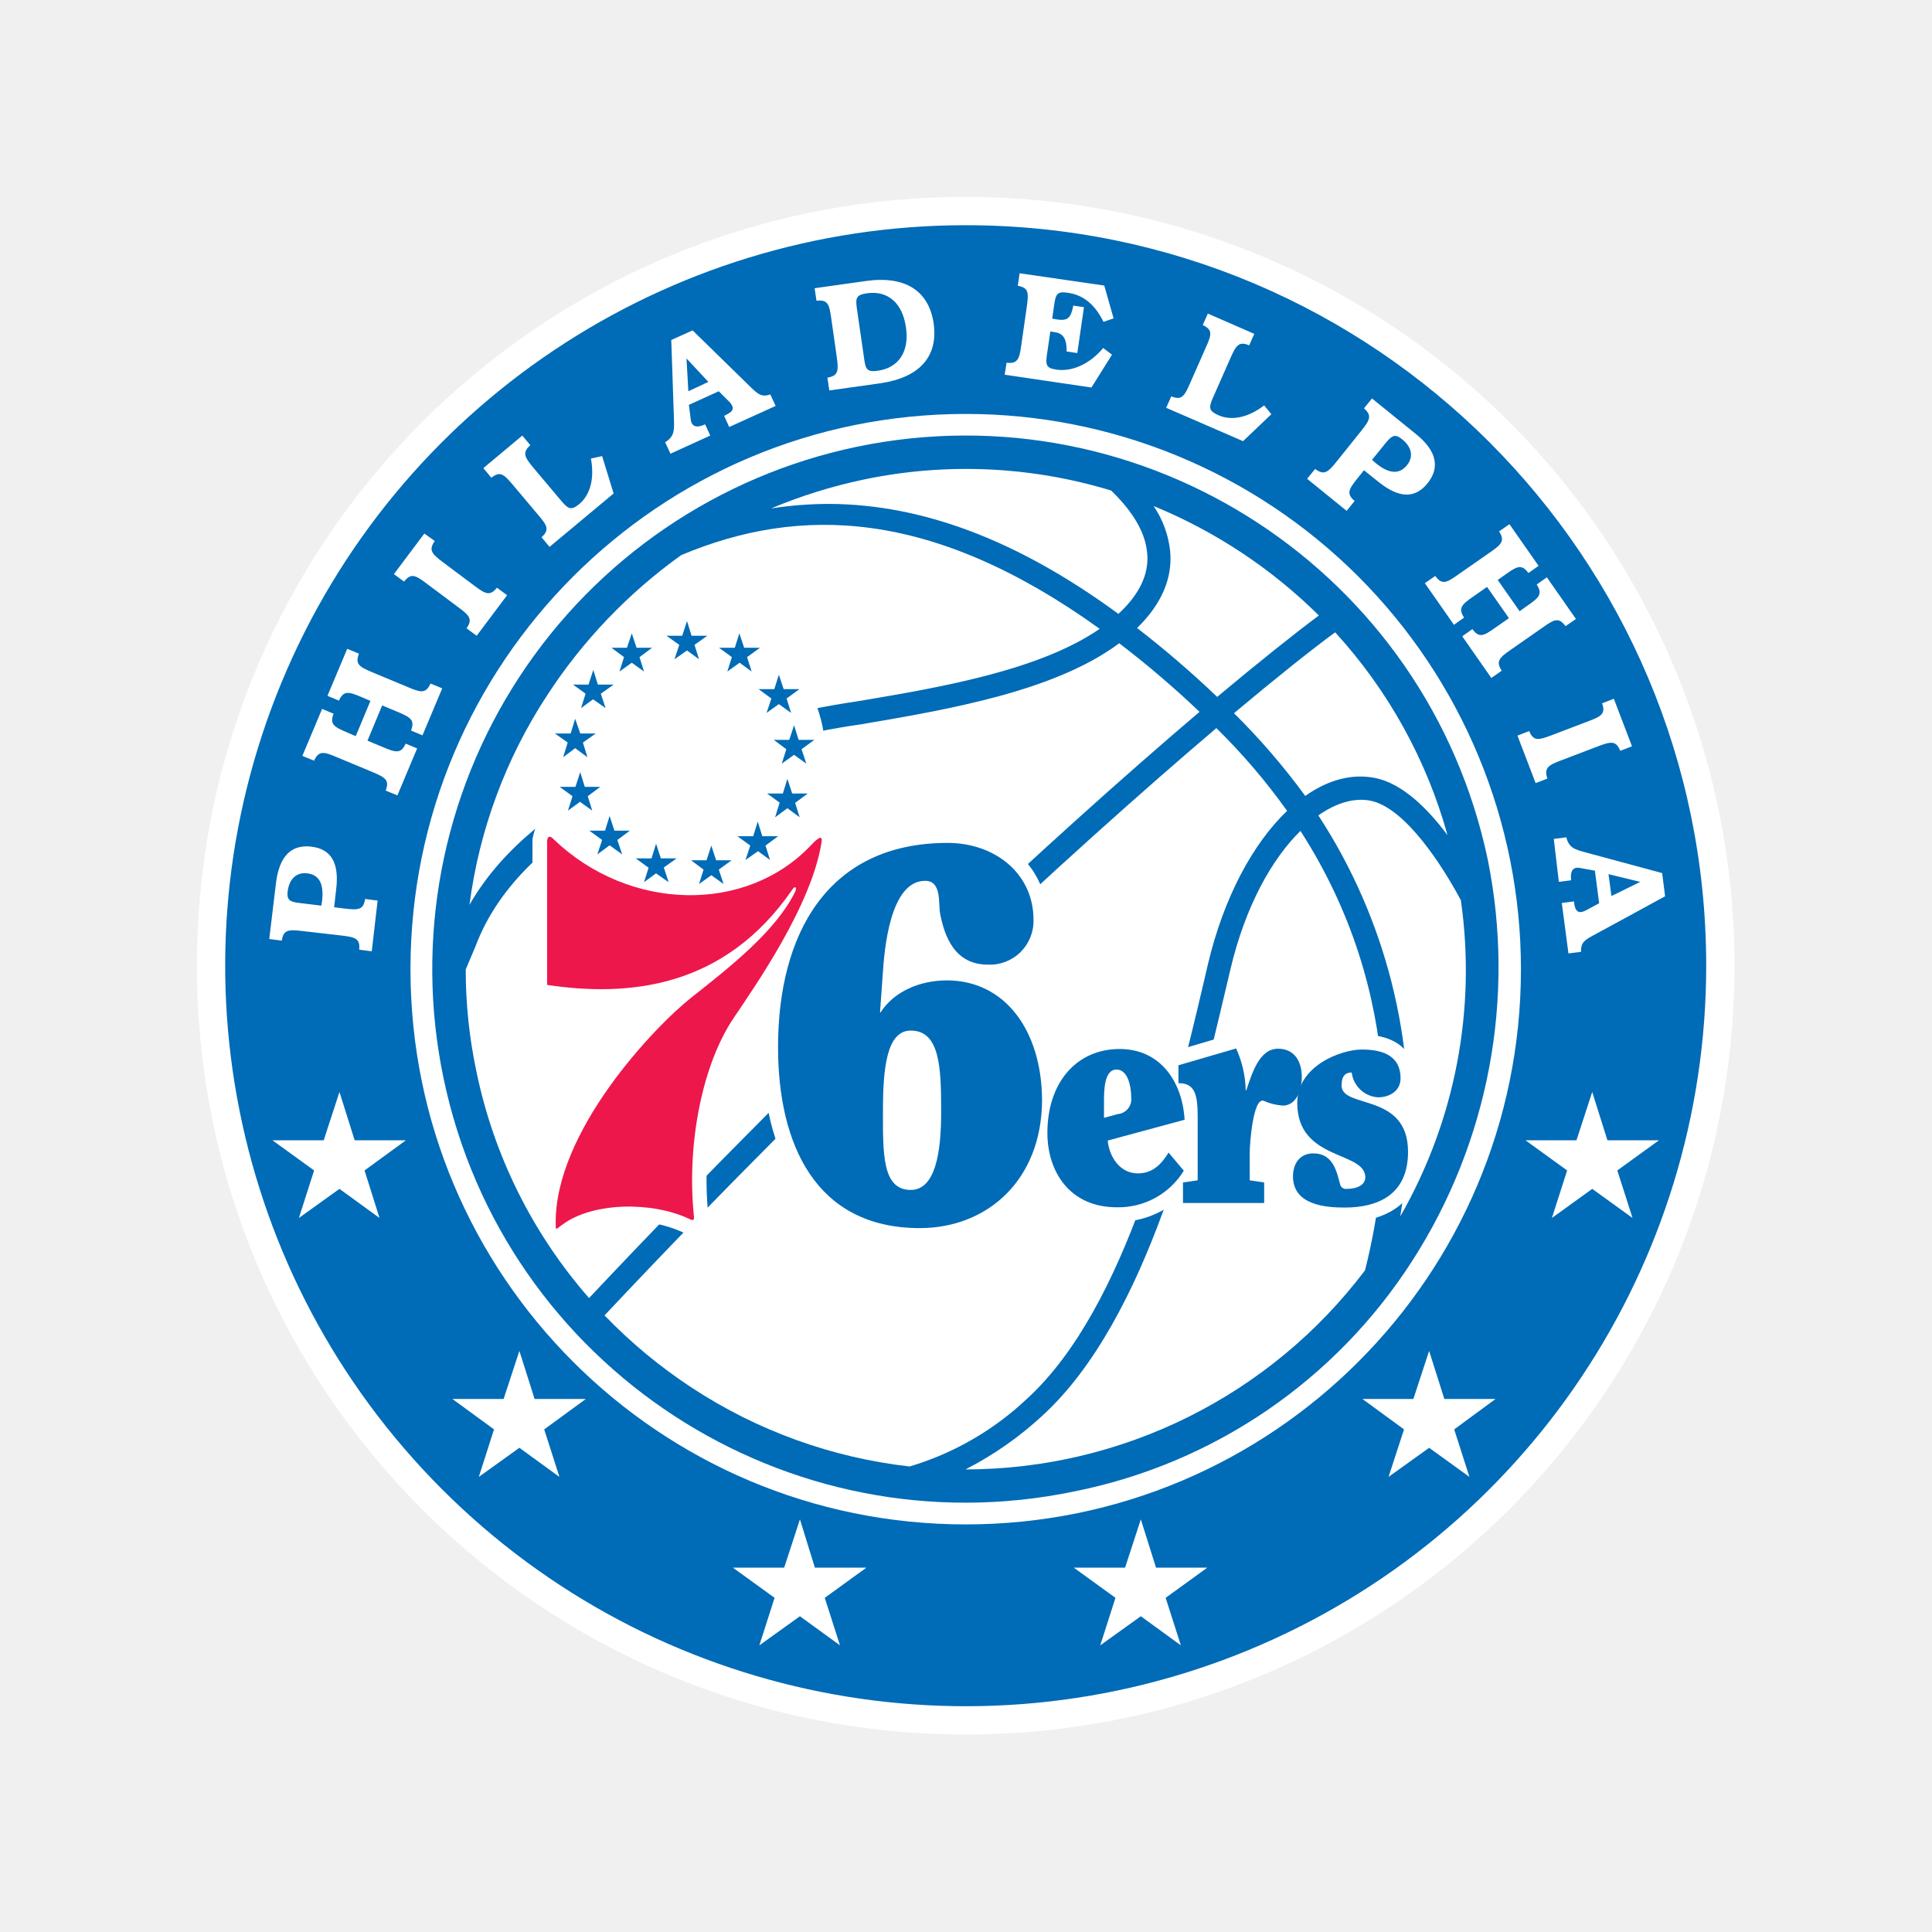
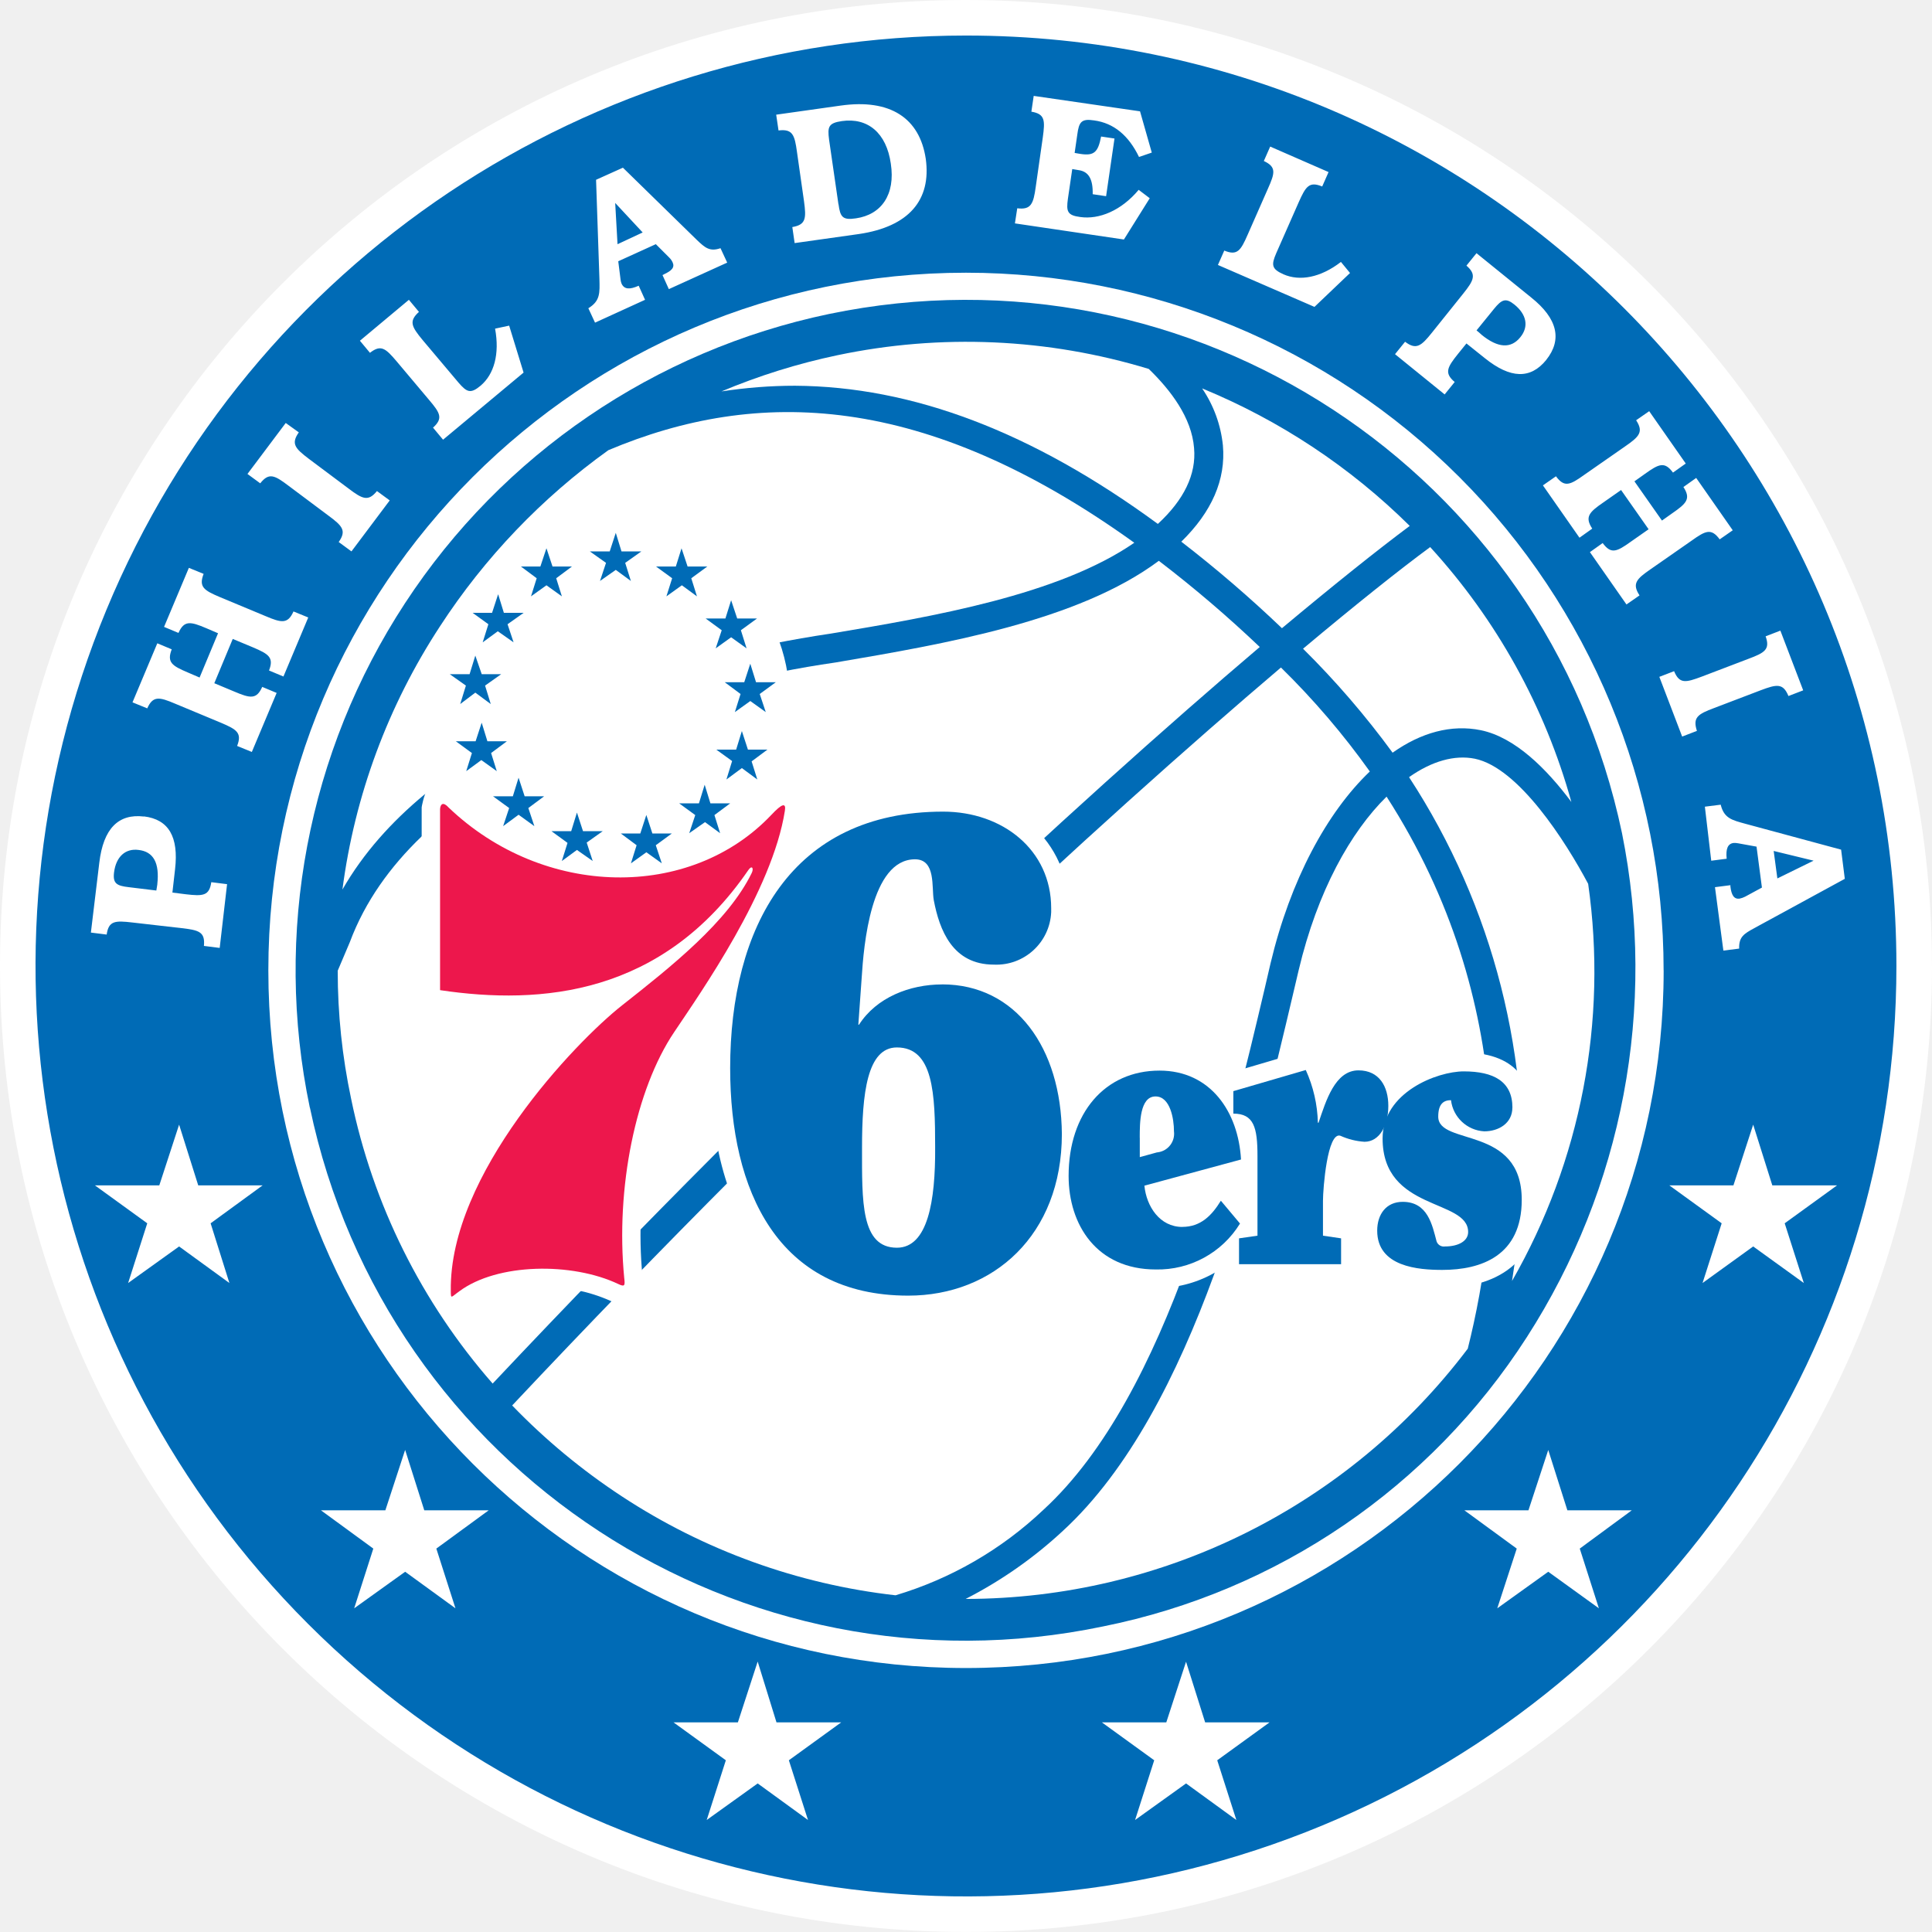
- <svg xmlns="http://www.w3.org/2000/svg" width="500" height="500" viewBox="0 0 500 500">
-   <g fill="none" fill-rule="evenodd">
-     <path d="M448.887 249.924c0 109.884-89.079 198.963-198.963 198.963-109.884 0-198.963-89.079-198.963-198.963 0-109.884 89.079-198.963 198.963-198.963 52.771-.01 103.384 20.949 140.699 58.264 37.315 37.315 58.274 87.928 58.264 140.699" fill="#FFF" fill-rule="nonzero" />
-     <path d="M441.564 249.924c0 77.511-46.691 147.39-118.302 177.052-71.611 29.662-154.039 13.266-208.847-41.542C59.606 330.625 43.21 248.198 72.872 176.587c29.662-71.611 99.541-118.302 177.052-118.302 105.839.002 191.638 85.801 191.64 191.64" fill="#006BB6" fill-rule="nonzero" />
-     <path fill="#FFF" fill-rule="nonzero" d="M87.852 282.601l3.937 12.505h13.265l-10.708 7.806 3.869 12.297-10.363-7.529-10.5 7.529 3.937-12.297-10.777-7.806h13.263zM412.064 282.601l3.939 12.505h13.332l-10.777 7.806 3.939 12.297-10.433-7.529-10.431 7.529 3.939-12.297-10.779-7.806h13.196zM134.415 349.613l3.939 12.434h13.263l-10.777 7.877 3.937 12.297-10.363-7.531-10.5 7.531 3.937-12.297-10.777-7.877h13.265zM369.856 349.613l3.937 12.434h13.263l-10.708 7.877 3.939 12.297-10.431-7.531-10.502 7.531 4.008-12.297-10.777-7.877h13.194zM207.022 393.205l3.87 12.505h13.332l-10.777 7.806 3.937 12.297-10.363-7.529-10.5 7.529 3.937-12.297-10.777-7.806h13.265zM295.243 393.205l3.937 12.505h13.265l-10.777 7.806 3.937 12.297-10.363-7.529-10.5 7.529 3.937-12.297-10.777-7.806h13.265z" />
-     <path d="M393.62 250.822c0 79.361-64.335 143.695-143.695 143.695-79.361 0-143.695-64.335-143.695-143.695 0-79.361 64.335-143.695 143.695-143.695 38.112-.006 74.665 15.132 101.614 42.081 26.949 26.949 42.087 63.502 42.081 101.614" fill="#FFF" fill-rule="nonzero" />
-     <path d="M114.795 279.078c15.621 74.618 88.758 122.459 163.384 106.873 35.949-7.216 67.433-28.704 87.253-59.551 19.804-30.739 26.842-67.988 19.62-103.834-15.635-74.583-88.701-122.428-163.315-106.942-35.861 7.486-67.278 28.915-87.335 59.571-20.057 30.656-27.11 68.025-19.607 103.883" fill="#006BB6" fill-rule="nonzero" />
-     <path d="M296.902 143.258c.484 5.388-2.072 10.639-7.461 15.613-25.907-18.998-50.57-28.325-74.749-28.463a98.667 98.667 0 0 0-15.13 1.174 131.685 131.685 0 0 1 23.903-7.461 128.98 128.98 0 0 1 64.11 2.832c4.49 4.352 8.843 10.017 9.326 16.304M269.89 366.262c27.219-25.009 39.862-78.549 47.392-110.535l1.174-4.974c3.869-16.304 10.708-28.463 18.1-35.717 27.288 42.418 23.627 86.217 16.718 113.713-24.499 32.428-62.777 51.503-103.419 51.537a88.566 88.566 0 0 0 20.035-14.024M319.354 184.571c11.053-9.257 19.896-16.304 26.183-20.933a128.88 128.88 0 0 1 29.084 52.504c-5.112-6.839-11.606-13.333-18.653-14.784-6.079-1.244-12.297.484-18.169 4.629a177.248 177.248 0 0 0-18.446-21.416M123.016 245.019c12.573-33.713 58.653-47.53 75.993-52.711l.76-.207a210.983 210.983 0 0 1 23.35-4.698c22.314-3.8 49.879-8.497 66.528-20.933a253.11 253.11 0 0 1 20.794 17.755c-37.651 31.986-95.889 85.734-157.996 151.709a128.255 128.255 0 0 1-29.154-58.653 126.855 126.855 0 0 1-2.763-26.39c1.451-3.454 2.487-5.872 2.487-5.872" fill="#FFF" fill-rule="nonzero" />
-     <path d="M315.002 180.356a260.115 260.115 0 0 0-20.725-17.824c6.287-6.149 9.188-12.781 8.566-19.827a25.462 25.462 0 0 0-4.283-11.744 132.068 132.068 0 0 1 42.763 28.325c-6.494 4.836-15.406 11.952-26.321 21.071M284.605 162.74c-15.613 10.777-41.451 15.198-62.521 18.722a234.988 234.988 0 0 0-24.041 4.836l-.76.207c-16.649 4.974-58.514 17.478-75.785 47.668A129.409 129.409 0 0 1 141.6 179.942a135.627 135.627 0 0 1 34.68-36.269c30.674-12.919 65.077-12.021 108.324 19.067M354.725 207.23c9.05 1.865 18.722 17.064 23.351 25.768a128.042 128.042 0 0 1-15.682 81.796c.691-4.352 1.244-8.981 1.658-13.817a143.303 143.303 0 0 0-22.867-89.948c4.698-3.316 9.396-4.629 13.541-3.8M314.794 188.439a159.8 159.8 0 0 1 18.307 21.416c-8.843 8.428-16.373 22.383-20.449 39.516l-1.174 5.043c-7.392 31.364-19.758 83.799-45.596 107.495a75.766 75.766 0 0 1-30.466 17.616 129.129 129.129 0 0 1-56.373-20.38 131.782 131.782 0 0 1-22.591-18.722c62.729-66.735 121.174-120.414 158.341-151.986" fill="#FFF" fill-rule="nonzero" />
-     <path d="M285.641 289.233l3.523-.967c2.142-.553 3.523-1.244 3.523-4.352 0-2.556-.691-7.185-3.8-7.185-3.247 0-3.247 5.527-3.247 8.497v4.007zM243.569 287.299c0-11.053-.414-20.587-7.876-20.587-6.079 0-7.185 9.534-7.185 20.587s-.345 20.656 7.185 20.656c6.287-.069 7.876-9.603 7.876-20.656" fill="#FFF" fill-rule="nonzero" />
-     <path d="M285.641 289.233l3.523-.967c2.142-.553 3.523-1.244 3.523-4.352 0-2.556-.691-7.185-3.8-7.185-3.247 0-3.247 5.527-3.247 8.497v4.007zM227.61 261.945h.138c3.592-5.596 10.432-8.29 17.133-8.29 15.198 0 24.525 13.126 24.525 30.743 0 20.863-14.162 33.299-31.641 33.299-26.874 0-36.684-21.692-36.684-46.839 0-28.946 12.573-52.849 43.868-52.849 12.228 0 22.245 7.876 22.245 19.896a11.271 11.271 0 0 1-11.813 11.606c-8.428 0-11.123-7.047-12.366-13.264-.484-2.625.484-8.428-3.869-8.428-9.119 0-10.57 17.824-10.984 24.387l-.553 9.741z" fill="#FFF" fill-rule="nonzero" />
-     <path d="M243.569 287.299c0-11.053-.414-20.587-7.876-20.587-6.079 0-7.185 9.534-7.185 20.587s-.345 20.656 7.185 20.656c6.287-.069 7.876-9.603 7.876-20.656M80.599 219.113c5.112.622 7.185 4.214 6.425 10.846l-.553 4.836 2.763.345c3.523.414 4.836.345 5.25-2.487l3.247.414-1.52 13.126-3.247-.414c.276-2.901-1.036-3.247-4.56-3.661l-10.224-1.175c-3.523-.414-4.836-.345-5.25 2.487l-3.247-.414 1.727-14.37c.829-7.047 3.938-10.155 9.188-9.534zm2.763 13.955c.484-4.352-.76-6.701-3.869-7.047-2.694-.345-4.629 1.382-5.043 4.629-.276 2.28.553 2.763 3.04 3.04l5.665.691c.069-.414.138-.829.207-1.313zM99.804 204.605c1.036-2.694-.069-3.385-3.316-4.767l-9.465-3.938c-3.247-1.382-4.559-1.658-5.734.967l-3.04-1.244 5.112-12.159 2.971 1.244c-1.036 2.694.069 3.385 3.316 4.767l2.418 1.036 3.8-9.119-2.418-1.036c-3.247-1.382-4.559-1.658-5.734.967l-2.97-1.244 5.112-12.159 3.04 1.244c-1.036 2.694.069 3.385 3.316 4.767l9.465 3.938c3.247 1.382 4.56 1.658 5.734-.967l3.04 1.244-5.112 12.159-2.971-1.244c1.036-2.694-.069-3.385-3.316-4.767l-4.145-1.727-3.8 9.119 4.145 1.727c3.247 1.382 4.56 1.658 5.734-.967l2.971 1.244-5.112 12.159-3.04-1.244zM112.516 140.011c-1.658 2.349-.76 3.316 2.073 5.458l8.221 6.149c2.833 2.142 4.007 2.694 5.803.484l2.625 1.934-7.876 10.501-2.625-1.934c1.658-2.349.76-3.316-2.142-5.458l-8.221-6.149c-2.833-2.142-4.007-2.763-5.803-.484l-2.625-1.934 7.876-10.501 2.694 1.934zM142.222 141.531l-2.072-2.487c2.142-1.934 1.451-3.04-.829-5.734l-6.632-7.875c-2.28-2.694-3.247-3.592-5.527-1.796l-2.072-2.487 10.086-8.428 2.072 2.487c-2.142 1.934-1.52 3.04.76 5.803l7.392 8.774c1.727 2.003 2.487 2.349 4.56.622 2.763-2.349 3.938-6.494 2.971-11.744l2.901-.622 2.971 9.672-16.58 13.817zM173.517 117.421l-1.382-2.971c2.487-1.52 2.349-3.178 2.28-6.079l-.691-20.38 5.527-2.487 15.198 14.853c1.727 1.658 2.694 2.487 4.905 1.727l1.382 2.971-12.021 5.458-1.313-2.902a.524.524 0 0 0 .276-.138c1.658-.76 2.28-1.451 1.796-2.487a3.114 3.114 0 0 0-.691-.967l-2.763-2.763-7.737 3.523.484 3.8c.028.285.098.564.207.829.553 1.175 1.658 1.244 3.523.414l1.313 2.901-10.294 4.698zm9.81-18.584l-5.665-6.079.484 8.497 5.181-2.418zM214.139 97.732c2.833-.484 2.901-1.796 2.418-5.319l-1.451-10.155c-.484-3.523-.898-4.767-3.8-4.421l-.484-3.247 13.264-1.865c10.225-1.451 16.304 2.556 17.547 10.984 1.175 8.497-3.523 13.955-13.748 15.475l-13.264 1.865-.484-3.316zm9.534-4.698c.345 2.625.829 3.316 3.592 2.901 5.25-.76 8.152-4.905 7.185-11.261-.898-6.356-4.767-9.534-10.086-8.774-2.763.414-2.971 1.174-2.625 3.8l1.934 13.333zM260.494 93.863c2.832.345 3.316-.898 3.8-4.421l1.451-10.155c.484-3.523.484-4.836-2.349-5.319l.484-3.247 21.9 3.178 2.418 8.497-2.625.898c-2.142-4.421-5.181-6.978-9.257-7.53-2.625-.414-3.109.345-3.454 2.901l-.552 3.8 1.244.207c2.763.414 3.592-.345 4.214-3.592l2.763.414-1.727 11.883-2.764-.414c.069-3.109-.829-4.698-2.971-4.974l-1.244-.207-.898 6.149c-.345 2.556-.138 3.385 2.556 3.731 3.869.553 8.428-1.313 12.021-5.596l2.28 1.727-5.319 8.497-22.452-3.316.483-3.109zM301.807 105.538l1.313-2.971c2.694 1.105 3.385 0 4.836-3.316l4.145-9.396c1.451-3.247 1.796-4.49-.829-5.734l1.313-2.971 12.021 5.25-1.313 2.971c-2.694-1.105-3.385 0-4.836 3.247l-4.629 10.501c-1.036 2.418-.967 3.247 1.52 4.352 3.316 1.451 7.599.691 11.813-2.556l1.865 2.28-7.323 6.978-19.896-8.636zM369.44 125.089c-3.247 4.007-7.392 3.869-12.642-.345l-3.8-3.04-1.727 2.142c-2.211 2.763-2.902 3.938-.691 5.803l-2.072 2.556-10.225-8.29 2.072-2.556c2.28 1.727 3.316.898 5.527-1.865l6.425-8.014c2.211-2.763 2.833-3.938.691-5.803l2.072-2.556 11.261 9.119c5.458 4.352 6.425 8.705 3.109 12.85zm-13.333-5.181c3.385 2.763 6.079 2.901 8.014.484 1.727-2.142 1.313-4.629-1.244-6.701-1.796-1.451-2.625-1.036-4.214.898l-3.592 4.421c.414.345.76.622 1.036.898zM371.444 149.061c1.727 2.349 2.901 1.796 5.803-.276l8.428-5.872c2.901-2.003 3.869-2.971 2.28-5.388l2.694-1.865 7.53 10.777-2.625 1.865c-1.727-2.349-2.901-1.796-5.803.276l-2.142 1.52 5.665 8.083 2.142-1.52c2.901-2.003 3.869-2.971 2.28-5.388l2.625-1.865 7.53 10.777-2.694 1.865c-1.727-2.349-2.902-1.796-5.803.276l-8.428 5.872c-2.901 2.003-3.869 2.971-2.28 5.388l-2.694 1.865-7.53-10.777 2.625-1.865c1.727 2.349 2.902 1.796 5.803-.276l3.662-2.556-5.665-8.083-3.662 2.556c-2.901 2.003-3.869 2.971-2.28 5.388l-2.625 1.865-7.53-10.777 2.694-1.865zM419.319 194.311c-1.105-2.694-2.418-2.418-5.734-1.174l-9.603 3.662c-3.316 1.244-4.421 1.934-3.523 4.698l-3.04 1.174-4.698-12.297 3.04-1.174c1.105 2.694 2.418 2.349 5.734 1.105l9.603-3.661c3.316-1.244 4.49-1.934 3.523-4.629l3.04-1.174 4.698 12.297-3.04 1.174zM402.117 217.109l3.247-.414c.691 2.832 2.349 3.178 5.112 3.938l19.689 5.319.76 6.01-18.653 10.155c-2.142 1.174-3.178 1.796-3.109 4.214l-3.247.414-1.727-13.057 3.178-.414v.276c.207 1.796.76 2.625 1.865 2.487a3.99 3.99 0 0 0 1.174-.414l3.454-1.865-1.105-8.428-3.8-.691a3.939 3.939 0 0 0-.898-.069c-1.244.138-1.658 1.243-1.451 3.247l-3.178.414-1.313-11.123zm14.922 14.784l7.461-3.662-8.221-2.003.76 5.665zM330.684 267.61a9.111 9.111 0 0 0-6.908 3.178c-.207-.414-.345-.829-.553-1.175l-1.451-2.832-20.656 6.079V284.19h3.8c.345 0 .553.069.622 0a11.989 11.989 0 0 1 .484 4.836v13.126l-3.8.553v12.435h28.601v-12.435l-3.731-.553v-3.869a51.95 51.95 0 0 1 1.036-8.912 12.118 12.118 0 0 0 3.731.553c5.112 0 8.705-4.629 8.705-11.192.069-6.632-3.938-11.123-9.879-11.123z" fill="#FFF" fill-rule="nonzero" />
-     <path d="M366.539 280.805a5.942 5.942 0 0 1-.345-1.796c0-3.385-1.382-11.261-13.886-11.261-6.908 0-20.518 5.319-20.518 17.686a16.277 16.277 0 0 0 3.316 10.363 9.621 9.621 0 0 0-4.421 8.566c0 4.421 2.211 11.883 17.202 11.883 12.85 0 20.173-6.632 20.173-18.238.069-11.054-.898-14.715-1.52-17.202zM215.382 214.346a4.152 4.152 0 0 0-3.109-1.451c-1.865 0-3.385 1.175-5.181 3.109a32.029 32.029 0 0 1-23.834 9.879c-12.435 0-25.561-5.734-35.993-15.682a4.286 4.286 0 0 0-3.04-1.244c-5.112 0-6.425 8.152-6.425 8.29v40.967l3.247.484a79.908 79.908 0 0 0 32.746-1.175c-10.501 9.396-34.128 34.957-33.782 59.274.069 4.49 2.833 4.974 4.007 4.974a4.506 4.506 0 0 0 3.109-1.313c.207-.138.415-.345.622-.484a26.113 26.113 0 0 1 14.991-3.938 33.173 33.173 0 0 1 13.886 2.833 5.571 5.571 0 0 0 2.556.691 4.122 4.122 0 0 0 3.04-1.313 5.302 5.302 0 0 0 1.036-4.421c-1.727-17.686 2.142-36.96 9.672-48.083l1.105-1.658c6.425-9.465 19.758-29.223 22.245-45.527a4.948 4.948 0 0 0-.898-4.214zM310.511 292.618l-.207-3.109a30.012 30.012 0 0 0-.898-5.803l-.138-3.592-.691 1.036c-2.658-8.146-10.292-13.627-18.86-13.54-13.264 0-22.521 10.501-22.521 25.492 0 11.537 6.77 23.143 21.762 23.143 8.398.116 16.24-4.186 20.656-11.33l.553-.967-.414-11.123.76-.207zm-16.097 7.185a3.461 3.461 0 0 1-3.04-2.003l7.323-2.003a14.168 14.168 0 0 1-4.284 4.007h0z" fill="#FFF" fill-rule="nonzero" />
-     <path d="M261.116 256.349c-.76-1.036-1.589-2.28-2.28-3.316 7.265-1.262 12.485-7.691 12.228-15.06 0-13.54-11.192-23.696-26.045-23.696-29.844 0-47.737 21.209-47.737 56.649 0 32.193 14.784 50.639 40.483 50.639 20.863 0 35.44-15.268 35.44-37.098.069-10.915-7.254-21.278-12.09-28.117z" fill="#FFF" fill-rule="nonzero" />
-     <path d="M294.484 303.672c-4.629 0-7.392-4.214-7.807-8.497l19.896-5.388c-.553-9.741-6.218-18.307-16.788-18.307-11.261 0-18.722 8.774-18.722 21.692 0 10.086 5.803 19.274 17.962 19.274 7.051.15 13.652-3.453 17.34-9.464l-3.938-4.698c-1.865 3.04-4.145 5.389-7.945 5.389zm-8.774-18.376c0-2.971 0-8.497 3.247-8.497 3.04 0 3.8 4.629 3.8 7.185a3.871 3.871 0 0 1-3.523 4.352l-3.523.967v-4.007z" fill="#006BB6" fill-rule="nonzero" />
-     <path d="M327.161 311.34H306.159v-5.319l3.8-.553v-16.442c0-5.872-.76-8.705-4.974-8.705v-4.629l14.922-4.352a27.676 27.676 0 0 1 2.487 10.846h.138c1.52-4.49 3.385-10.777 8.221-10.777 4.283 0 6.149 3.316 6.149 7.323 0 4.076-1.796 7.392-4.905 7.392a14.341 14.341 0 0 1-4.974-1.244c-2.694-.898-3.592 10.915-3.592 13.402v7.185l3.731.553v5.319h0z" fill="#006BB6" fill-rule="nonzero" />
-     <path d="M362.463 279.078c0 3.247-2.832 4.905-5.803 4.905-3.537-.197-6.422-2.907-6.839-6.425-1.52 0-2.625.76-2.625 3.385 0 6.079 17.202 1.727 17.202 17.133 0 11.537-8.359 14.439-16.373 14.439-4.905 0-13.402-.622-13.402-8.083 0-3.385 1.865-5.941 5.25-5.941 5.181 0 6.079 4.767 6.978 8.152a1.558 1.558 0 0 0 1.727 1.036c2.764 0 4.767-1.105 4.767-2.971 0-6.908-17.616-4.214-17.616-19.274 0-9.534 11.261-13.817 16.718-13.817 6.149 0 10.017 2.073 10.017 7.461M245.019 253.724c-6.701 0-13.54 2.694-17.133 8.29h-.138l.691-9.672c.414-6.563 1.865-24.387 10.984-24.387 4.352 0 3.385 5.803 3.869 8.428 1.174 6.148 3.869 13.264 12.366 13.264a11.308 11.308 0 0 0 11.813-11.606c0-12.021-10.017-19.896-22.245-19.896-31.295 0-43.869 23.903-43.869 52.849 0 25.147 9.741 46.839 36.684 46.839 17.478 0 31.641-12.435 31.641-33.299-.138-17.686-9.464-30.812-24.663-30.812zm-9.326 54.231c-7.461 0-7.185-9.603-7.185-20.656 0-11.053 1.036-20.587 7.185-20.587 7.53 0 7.876 9.534 7.876 20.587.069 11.053-1.52 20.656-7.876 20.656z" fill="#006BB6" fill-rule="nonzero" />
-     <path d="M141.6 217.593v37.305c20.863 3.109 45.803 1.036 63.489-24.732.76-1.105 1.174-.345.691.622-4.905 10.017-16.58 19.275-26.666 27.219-9.672 7.599-35.648 34.819-35.302 58.791 0 1.865.069 1.313 1.727.138 7.876-5.872 23.281-6.01 32.746-1.52 1.313.622 1.451.414 1.244-1.244-1.796-18.584 2.349-38.825 10.294-50.639 5.458-8.152 20.242-29.154 22.798-45.596.276-1.727-.622-1.451-2.763.829-16.718 17.686-46.908 17.202-66.459-1.451-1.175-1.313-1.727-.76-1.796.276" fill="#ED174C" fill-rule="nonzero" />
-     <circle fill="#FFF" fill-rule="nonzero" cx="177.816" cy="195.227" r="35.784" />
-     <path fill="#006BB6" fill-rule="nonzero" d="M177.8 160.737l1.174 3.8h4.077l-3.317 2.349 1.174 3.731-3.109-2.28-3.246 2.28 1.243-3.731-3.317-2.349h4.077zM201.565 174.622l1.243 3.731h4.077l-3.317 2.417 1.174 3.731-3.177-2.28-3.177 2.28 1.243-3.731-3.315-2.417h4.075zM191.342 163.914l1.243 3.731h4.075l-3.315 2.417 1.174 3.731-3.109-2.28-3.179 2.28 1.176-3.731-3.317-2.417h4.077zM205.502 187.679l1.176 3.8h4.075l-3.315 2.417 1.243 3.731-3.179-2.28-3.177 2.28 1.174-3.731-3.246-2.417h4.006zM203.776 201.565l1.243 3.8h4.008l-3.248 2.417 1.174 3.731-3.177-2.349-3.177 2.349 1.174-3.8-3.248-2.349h4.077zM196.108 212.619l1.174 3.8h4.077l-3.248 2.417 1.174 3.731-3.109-2.28-3.246 2.28 1.243-3.731-3.317-2.417h4.077zM184.088 218.836l1.243 3.8h4.006l-3.315 2.417 1.243 3.731-3.177-2.28-3.179 2.28 1.174-3.731-3.246-2.417h4.006zM153.551 173.379l-1.243 3.8h-4.006l3.246 2.349-1.174 3.731 3.109-2.28 3.246 2.28-1.243-3.731 3.317-2.349h-4.077zM163.5 163.914l-1.243 3.731h-4.008l3.248 2.417-1.174 3.731 3.177-2.28 3.177 2.28-1.174-3.731 3.248-2.417h-4.008zM148.854 186.022l-1.174 3.8h-4.077l3.317 2.349-1.174 3.8 3.109-2.349 3.177 2.349-1.174-3.8 3.317-2.349h-4.008zM150.166 199.839l-1.243 3.8h-4.075l3.315 2.417-1.174 3.731 3.109-2.28 3.177 2.28-1.174-3.731 3.248-2.417h-4.008zM157.766 211.168l-1.174 3.8h-4.077l3.317 2.417-1.243 3.731 3.177-2.349 3.248 2.349-1.245-3.731 3.248-2.417h-4.008zM169.786 218.353l-1.174 3.8h-4.075l3.315 2.417-1.174 3.731 3.109-2.28 3.248 2.28-1.243-3.8 3.315-2.349h-4.075z" />
-     <path d="M0 0h500v500H0z" />
-   </g>
+ <svg xmlns="http://www.w3.org/2000/svg" id="Ebene_1" version="1.1" viewBox="0 0 397.93 397.93">
+   <defs>
+     <style>
+       .st0 {
+         fill: none;
+       }
+ 
+       .st1 {
+         fill: #ed174c;
+       }
+ 
+       .st2 {
+         fill: #006bb6;
+       }
+ 
+       .st3 {
+         fill: #fff;
+       }
+     </style>
+   </defs>
+   <path class="st3" d="M397.93,198.96c0,109.88-89.08,198.96-198.96,198.96S0,308.85,0,198.96,89.08,0,198.96,0c52.77,0,103.38,20.95,140.7,58.26s58.27,87.93,58.26,140.7" />
+   <path class="st2" d="M390.6,198.96c0,77.51-46.69,147.39-118.3,177.05-71.61,29.66-154.04,13.27-208.85-41.54C8.64,279.66-7.75,197.24,21.91,125.63,51.57,54.01,121.45,7.32,198.96,7.32c105.84,0,191.64,85.8,191.64,191.64" />
+   <path class="st3" d="M36.89,231.64l3.94,12.51h13.26l-10.71,7.81,3.87,12.3-10.36-7.53-10.5,7.53,3.94-12.3-10.78-7.81h13.26l4.08-12.51ZM361.1,231.64l3.94,12.51h13.33l-10.78,7.81,3.94,12.3-10.43-7.53-10.43,7.53,3.94-12.3-10.78-7.81h13.2l4.07-12.51ZM83.45,298.65l3.94,12.43h13.26l-10.78,7.88,3.94,12.3-10.36-7.53-10.5,7.53,3.94-12.3-10.78-7.88h13.26l4.07-12.43ZM318.89,298.65l3.94,12.43h13.26l-10.71,7.88,3.94,12.3-10.43-7.53-10.5,7.53,4.01-12.3-10.78-7.88h13.19l4.08-12.43ZM156.06,342.24l3.87,12.51h13.33l-10.78,7.81,3.94,12.3-10.36-7.53-10.5,7.53,3.94-12.3-10.78-7.81h13.26l4.07-12.5ZM244.28,342.24l3.94,12.51h13.27l-10.78,7.81,3.94,12.3-10.36-7.53-10.5,7.53,3.94-12.3-10.78-7.81h13.27l4.07-12.5Z" />
+   <path class="st3" d="M342.66,199.86c0,79.36-64.33,143.7-143.7,143.7S55.27,279.22,55.27,199.86,119.6,56.17,198.96,56.17c38.11,0,74.66,15.13,101.61,42.08,26.95,26.95,42.09,63.5,42.08,101.61" />
+   <path class="st2" d="M63.83,228.12c15.62,74.62,88.76,122.46,163.38,106.87,35.95-7.22,67.43-28.7,87.25-59.55,19.8-30.74,26.84-67.99,19.62-103.83-15.64-74.58-88.7-122.43-163.32-106.94-35.86,7.49-67.28,28.91-87.34,59.57-20.06,30.66-27.11,68.03-19.61,103.88" />
+   <path class="st3" d="M245.94,92.3c.48,5.39-2.07,10.64-7.46,15.61-25.91-19-50.57-28.32-74.75-28.46-5.07,0-10.12.4-15.13,1.17,7.71-3.24,15.72-5.74,23.9-7.46,21.27-4.47,43.32-3.5,64.11,2.83,4.49,4.35,8.84,10.02,9.33,16.3M218.93,315.3c27.22-25.01,39.86-78.55,47.39-110.53l1.17-4.97c3.87-16.3,10.71-28.46,18.1-35.72,27.29,42.42,23.63,86.22,16.72,113.71-24.5,32.43-62.78,51.5-103.42,51.54,7.29-3.73,14.04-8.45,20.03-14.02M268.39,133.61c11.05-9.26,19.9-16.3,26.18-20.93,13.69,14.97,23.66,32.96,29.08,52.5-5.11-6.84-11.61-13.33-18.65-14.78-6.08-1.24-12.3.48-18.17,4.63-5.57-7.62-11.74-14.78-18.45-21.42M72.05,194.06c12.57-33.71,58.65-47.53,75.99-52.71l.76-.21c7.69-2,15.48-3.57,23.35-4.7,22.31-3.8,49.88-8.5,66.53-20.93,7.25,5.54,14.19,11.47,20.79,17.75-37.65,31.99-95.89,85.73-158,151.71-14.63-16.7-24.68-36.91-29.15-58.65-1.84-8.68-2.77-17.52-2.76-26.39,1.45-3.45,2.49-5.87,2.49-5.87" />
+   <path class="st3" d="M264.04,129.39c-6.59-6.3-13.51-12.25-20.73-17.82,6.29-6.15,9.19-12.78,8.57-19.83-.43-4.21-1.9-8.25-4.28-11.74,15.97,6.56,30.5,16.18,42.76,28.32-6.49,4.84-15.41,11.95-26.32,21.07M233.64,111.78c-15.61,10.78-41.45,15.2-62.52,18.72-8.09,1.19-16.12,2.81-24.04,4.84l-.76.21c-16.65,4.97-58.51,17.48-75.79,47.67,2.52-19.36,9.4-37.9,20.1-54.23,9.2-14.14,20.96-26.44,34.68-36.27,30.67-12.92,65.08-12.02,108.32,19.07M303.76,156.27c9.05,1.87,18.72,17.06,23.35,25.77,4.03,28.25-1.49,57.04-15.68,81.8.69-4.35,1.24-8.98,1.66-13.82,2.57-31.69-5.48-63.33-22.87-89.95,4.7-3.32,9.4-4.63,13.54-3.8M263.83,137.48c6.72,6.59,12.85,13.75,18.31,21.42-8.84,8.43-16.37,22.38-20.45,39.52l-1.17,5.04c-7.39,31.36-19.76,83.8-45.6,107.5-8.63,8.18-19.07,14.22-30.47,17.62-20.13-2.28-39.44-9.26-56.37-20.38-8.2-5.38-15.78-11.66-22.59-18.72,62.73-66.74,121.17-120.41,158.34-151.99" />
+   <path class="st3" d="M234.68,238.27l3.52-.97c2.14-.55,3.52-1.24,3.52-4.35,0-2.56-.69-7.18-3.8-7.18s-3.25,5.53-3.25,8.5v4.01h0ZM192.61,236.34c0-11.05-.41-20.59-7.88-20.59-6.08,0-7.18,9.53-7.18,20.59s-.35,20.66,7.18,20.66c6.29-.07,7.88-9.6,7.88-20.66" />
+   <path class="st3" d="M234.68,238.27l3.52-.97c2.14-.55,3.52-1.24,3.52-4.35,0-2.56-.69-7.18-3.8-7.18s-3.25,5.53-3.25,8.5v4.01h0ZM176.65,210.98h.14c3.59-5.6,10.43-8.29,17.13-8.29,15.2,0,24.52,13.13,24.52,30.74,0,20.86-14.16,33.3-31.64,33.3-26.87,0-36.68-21.69-36.68-46.84,0-28.95,12.57-52.85,43.87-52.85,12.23,0,22.25,7.88,22.25,19.9.19,6.22-4.7,11.42-10.92,11.61-.3,0-.6,0-.9,0-8.43,0-11.12-7.05-12.37-13.26-.48-2.63.48-8.43-3.87-8.43-9.12,0-10.57,17.82-10.98,24.39l-.55,9.74h0Z" />
+   <path class="st3" d="M192.61,236.34c0-11.05-.41-20.59-7.88-20.59-6.08,0-7.18,9.53-7.18,20.59s-.35,20.66,7.18,20.66c6.29-.07,7.88-9.6,7.88-20.66M29.64,168.15c5.11.62,7.18,4.21,6.42,10.85l-.55,4.84,2.76.35c3.52.41,4.84.35,5.25-2.49l3.25.41-1.52,13.13-3.25-.41c.28-2.9-1.04-3.25-4.56-3.66l-10.22-1.17c-3.52-.41-4.84-.35-5.25,2.49l-3.25-.41,1.73-14.37c.83-7.05,3.94-10.16,9.19-9.53ZM32.4,182.11c.48-4.35-.76-6.7-3.87-7.05-2.69-.35-4.63,1.38-5.04,4.63-.28,2.28.55,2.76,3.04,3.04l5.67.69c.07-.41.14-.83.21-1.31h0ZM48.84,153.64c1.04-2.69-.07-3.39-3.32-4.77l-9.46-3.94c-3.25-1.38-4.56-1.66-5.73.97l-3.04-1.24,5.11-12.16,2.97,1.24c-1.04,2.69.07,3.39,3.32,4.77l2.42,1.04,3.8-9.12-2.42-1.04c-3.25-1.38-4.56-1.66-5.73.97l-2.97-1.24,5.11-12.16,3.04,1.24c-1.04,2.69.07,3.39,3.32,4.77l9.46,3.94c3.25,1.38,4.56,1.66,5.73-.97l3.04,1.24-5.11,12.16-2.97-1.24c1.04-2.69-.07-3.39-3.32-4.77l-4.15-1.73-3.8,9.12,4.14,1.73c3.25,1.38,4.56,1.66,5.73-.97l2.97,1.24-5.11,12.16-3.04-1.24h0ZM61.55,89.05c-1.66,2.35-.76,3.32,2.07,5.46l8.22,6.15c2.83,2.14,4.01,2.69,5.8.48l2.63,1.93-7.88,10.5-2.63-1.93c1.66-2.35.76-3.32-2.14-5.46l-8.22-6.15c-2.83-2.14-4.01-2.76-5.8-.48l-2.63-1.93,7.88-10.5,2.69,1.93ZM91.26,90.57l-2.07-2.49c2.14-1.93,1.45-3.04-.83-5.73l-6.63-7.88c-2.28-2.69-3.25-3.59-5.53-1.8l-2.07-2.49,10.09-8.43,2.07,2.49c-2.14,1.93-1.52,3.04.76,5.8l7.39,8.77c1.73,2,2.49,2.35,4.56.62,2.76-2.35,3.94-6.49,2.97-11.74l2.9-.62,2.97,9.67-16.58,13.82ZM122.56,66.46l-1.38-2.97c2.49-1.52,2.35-3.18,2.28-6.08l-.69-20.38,5.53-2.49,15.2,14.85c1.73,1.66,2.69,2.49,4.9,1.73l1.38,2.97-12.02,5.46-1.31-2.9c.1-.02.2-.07.28-.14,1.66-.76,2.28-1.45,1.8-2.49-.17-.36-.4-.69-.69-.97l-2.76-2.76-7.74,3.52.48,3.8c.03.29.1.56.21.83.55,1.17,1.66,1.24,3.52.41l1.31,2.9-10.29,4.7h0ZM132.37,47.88l-5.66-6.08.48,8.5,5.18-2.42ZM163.18,46.77c2.83-.48,2.9-1.8,2.42-5.32l-1.45-10.16c-.48-3.52-.9-4.77-3.8-4.42l-.48-3.25,13.26-1.87c10.22-1.45,16.3,2.56,17.55,10.98,1.17,8.5-3.52,13.96-13.75,15.47l-13.26,1.87-.48-3.32h0ZM172.71,42.07c.35,2.63.83,3.32,3.59,2.9,5.25-.76,8.15-4.9,7.18-11.26-.9-6.36-4.77-9.53-10.09-8.77-2.76.41-2.97,1.17-2.63,3.8l1.93,13.33ZM209.53,42.9c2.83.35,3.32-.9,3.8-4.42l1.45-10.16c.48-3.52.48-4.84-2.35-5.32l.48-3.25,21.9,3.18,2.42,8.5-2.63.9c-2.14-4.42-5.18-6.98-9.26-7.53-2.63-.41-3.11.35-3.45,2.9l-.55,3.8,1.24.21c2.76.41,3.59-.35,4.21-3.59l2.76.41-1.73,11.88-2.76-.41c.07-3.11-.83-4.7-2.97-4.97l-1.24-.21-.9,6.15c-.35,2.56-.14,3.39,2.56,3.73,3.87.55,8.43-1.31,12.02-5.6l2.28,1.73-5.32,8.5-22.45-3.32.48-3.11h0ZM250.85,54.58l1.31-2.97c2.69,1.11,3.39,0,4.84-3.32l4.14-9.4c1.45-3.25,1.8-4.49-.83-5.73l1.31-2.97,12.02,5.25-1.31,2.97c-2.69-1.11-3.39,0-4.84,3.25l-4.63,10.5c-1.04,2.42-.97,3.25,1.52,4.35,3.32,1.45,7.6.69,11.81-2.56l1.87,2.28-7.32,6.98-19.9-8.64h0ZM318.48,74.13c-3.25,4.01-7.39,3.87-12.64-.35l-3.8-3.04-1.73,2.14c-2.21,2.76-2.9,3.94-.69,5.8l-2.07,2.56-10.22-8.29,2.07-2.56c2.28,1.73,3.32.9,5.53-1.87l6.42-8.01c2.21-2.76,2.83-3.94.69-5.8l2.07-2.56,11.26,9.12c5.46,4.35,6.42,8.7,3.11,12.85h0ZM305.15,68.95c3.39,2.76,6.08,2.9,8.01.48,1.73-2.14,1.31-4.63-1.24-6.7-1.8-1.45-2.63-1.04-4.21.9l-3.59,4.42c.41.35.76.62,1.04.9h0ZM320.48,98.1c1.73,2.35,2.9,1.8,5.8-.28l8.43-5.87c2.9-2,3.87-2.97,2.28-5.39l2.69-1.87,7.53,10.78-2.63,1.87c-1.73-2.35-2.9-1.8-5.8.28l-2.14,1.52,5.67,8.08,2.14-1.52c2.9-2,3.87-2.97,2.28-5.39l2.63-1.87,7.53,10.78-2.69,1.87c-1.73-2.35-2.9-1.8-5.8.28l-8.43,5.87c-2.9,2-3.87,2.97-2.28,5.39l-2.69,1.87-7.53-10.78,2.63-1.87c1.73,2.35,2.9,1.8,5.8-.28l3.66-2.56-5.67-8.08-3.66,2.56c-2.9,2-3.87,2.97-2.28,5.39l-2.63,1.87-7.53-10.78,2.69-1.87h0ZM368.36,143.35c-1.11-2.69-2.42-2.42-5.73-1.17l-9.6,3.66c-3.32,1.24-4.42,1.93-3.52,4.7l-3.04,1.17-4.7-12.3,3.04-1.17c1.11,2.69,2.42,2.35,5.73,1.11l9.6-3.66c3.32-1.24,4.49-1.93,3.52-4.63l3.04-1.17,4.7,12.3-3.04,1.17ZM351.16,166.15l3.25-.41c.69,2.83,2.35,3.18,5.11,3.94l19.69,5.32.76,6.01-18.65,10.16c-2.14,1.17-3.18,1.8-3.11,4.21l-3.25.41-1.73-13.06,3.18-.41v.28c.21,1.8.76,2.63,1.87,2.49.41-.08.81-.22,1.17-.41l3.45-1.87-1.11-8.43-3.8-.69c-.3-.06-.6-.08-.9-.07-1.24.14-1.66,1.24-1.45,3.25l-3.18.41-1.31-11.12h0ZM366.08,180.93l7.46-3.66-8.22-2,.76,5.66h0ZM279.72,216.65c-2.66,0-5.18,1.16-6.91,3.18-.21-.41-.35-.83-.55-1.17l-1.45-2.83-20.66,6.08v11.33h3.8c.35,0,.55.07.62,0,.49,1.56.65,3.21.48,4.84v13.13l-3.8.55v12.44h28.6v-12.44l-3.73-.55v-3.87c.09-2.99.43-5.98,1.04-8.91,1.21.38,2.47.56,3.73.55,5.11,0,8.7-4.63,8.7-11.19.07-6.63-3.94-11.12-9.88-11.12h0Z" />
+   <path class="st3" d="M315.58,229.84c-.21-.58-.32-1.18-.35-1.8,0-3.39-1.38-11.26-13.89-11.26-6.91,0-20.52,5.32-20.52,17.69-.12,3.73,1.05,7.39,3.32,10.36-2.9,1.86-4.59,5.13-4.42,8.57,0,4.42,2.21,11.88,17.2,11.88,12.85,0,20.17-6.63,20.17-18.24.07-11.05-.9-14.71-1.52-17.2h0ZM164.42,163.38c-.78-.91-1.91-1.44-3.11-1.45-1.87,0-3.39,1.17-5.18,3.11-6.21,6.49-14.86,10.07-23.83,9.88-12.44,0-25.56-5.73-35.99-15.68-.81-.8-1.9-1.25-3.04-1.24-5.11,0-6.42,8.15-6.42,8.29v40.97l3.25.48c10.88,1.87,22.03,1.47,32.75-1.17-10.5,9.4-34.13,34.96-33.78,59.27.07,4.49,2.83,4.97,4.01,4.97,1.17-.02,2.28-.49,3.11-1.31.21-.14.41-.35.62-.48,4.48-2.8,9.71-4.17,14.99-3.94,4.78-.07,9.52.9,13.89,2.83.78.43,1.66.67,2.56.69,1.15,0,2.25-.47,3.04-1.31.99-1.24,1.37-2.87,1.04-4.42-1.73-17.69,2.14-36.96,9.67-48.08l1.11-1.66c6.42-9.46,19.76-29.22,22.25-45.53.36-1.47.03-3.02-.9-4.21h0ZM259.55,241.66l-.21-3.11c-.11-1.96-.41-3.9-.9-5.8l-.14-3.59-.69,1.04c-2.66-8.15-10.29-13.63-18.86-13.54-13.26,0-22.52,10.5-22.52,25.49,0,11.54,6.77,23.14,21.76,23.14,8.4.12,16.24-4.19,20.66-11.33l.55-.97-.41-11.12.76-.21h0ZM243.45,248.84c-1.31-.04-2.49-.81-3.04-2l7.32-2c-1.13,1.62-2.59,2.98-4.28,4.01h0Z" />
+   <path class="st3" d="M210.15,205.39c-.76-1.04-1.59-2.28-2.28-3.32,7.27-1.26,12.48-7.69,12.23-15.06,0-13.54-11.19-23.7-26.04-23.7-29.84,0-47.74,21.21-47.74,56.65,0,32.19,14.78,50.64,40.48,50.64,20.86,0,35.44-15.27,35.44-37.1.07-10.92-7.25-21.28-12.09-28.12Z" />
+   <path class="st2" d="M243.52,252.71c-4.63,0-7.39-4.21-7.81-8.5l19.9-5.39c-.55-9.74-6.22-18.31-16.79-18.31-11.26,0-18.72,8.77-18.72,21.69,0,10.09,5.8,19.27,17.96,19.27,7.05.15,13.65-3.45,17.34-9.46l-3.94-4.7c-1.87,3.04-4.15,5.39-7.94,5.39h0ZM234.75,234.33c0-2.97,0-8.5,3.25-8.5,3.04,0,3.8,4.63,3.8,7.18.27,2.12-1.22,4.06-3.34,4.33-.06,0-.12.01-.18.02l-3.52.97v-4.01h0Z" />
+   <path class="st2" d="M276.2,260.38h-21v-5.32l3.8-.55v-16.44c0-5.87-.76-8.7-4.97-8.7v-4.63l14.92-4.35c1.55,3.41,2.4,7.1,2.49,10.85h.14c1.52-4.49,3.39-10.78,8.22-10.78,4.28,0,6.15,3.32,6.15,7.32s-1.8,7.39-4.9,7.39c-1.72-.11-3.4-.53-4.97-1.24-2.69-.9-3.59,10.92-3.59,13.4v7.18l3.73.55v5.32h0,0Z" />
+   <path class="st2" d="M311.5,228.12c0,3.25-2.83,4.9-5.8,4.9-3.54-.2-6.42-2.91-6.84-6.42-1.52,0-2.63.76-2.63,3.39,0,6.08,17.2,1.73,17.2,17.13,0,11.54-8.36,14.44-16.37,14.44-4.9,0-13.4-.62-13.4-8.08,0-3.39,1.87-5.94,5.25-5.94,5.18,0,6.08,4.77,6.98,8.15.25.72.98,1.16,1.73,1.04,2.76,0,4.77-1.11,4.77-2.97,0-6.91-17.62-4.21-17.62-19.27,0-9.53,11.26-13.82,16.72-13.82,6.15,0,10.02,2.07,10.02,7.46M194.06,202.76c-6.7,0-13.54,2.69-17.13,8.29h-.14l.69-9.67c.41-6.56,1.87-24.39,10.98-24.39,4.35,0,3.39,5.8,3.87,8.43,1.17,6.15,3.87,13.26,12.37,13.26,6.24.28,11.52-4.55,11.81-10.79.01-.27.01-.55,0-.82,0-12.02-10.02-19.9-22.25-19.9-31.3,0-43.87,23.9-43.87,52.85,0,25.15,9.74,46.84,36.68,46.84,17.48,0,31.64-12.44,31.64-33.3-.14-17.69-9.46-30.81-24.66-30.81h0ZM184.73,256.99c-7.46,0-7.18-9.6-7.18-20.66s1.04-20.59,7.18-20.59c7.53,0,7.88,9.53,7.88,20.59.07,11.05-1.52,20.66-7.88,20.66Z" />
+   <path class="st1" d="M90.64,166.63v37.31c20.86,3.11,45.8,1.04,63.49-24.73.76-1.11,1.17-.35.69.62-4.9,10.02-16.58,19.27-26.67,27.22-9.67,7.6-35.65,34.82-35.3,58.79,0,1.87.07,1.31,1.73.14,7.88-5.87,23.28-6.01,32.75-1.52,1.31.62,1.45.41,1.24-1.24-1.8-18.58,2.35-38.83,10.29-50.64,5.46-8.15,20.24-29.15,22.8-45.6.28-1.73-.62-1.45-2.76.83-16.72,17.69-46.91,17.2-66.46-1.45-1.17-1.31-1.73-.76-1.8.28" />
+   <circle class="st3" cx="126.85" cy="144.27" r="35.78" />
+   <path class="st2" d="M126.84,109.78l1.17,3.8h4.08l-3.32,2.35,1.17,3.73-3.11-2.28-3.25,2.28,1.24-3.73-3.32-2.35h4.08l1.24-3.8ZM150.6,123.66l1.24,3.73h4.08l-3.32,2.42,1.17,3.73-3.18-2.28-3.18,2.28,1.24-3.73-3.31-2.42h4.07l1.17-3.73ZM140.38,112.95l1.24,3.73h4.07l-3.31,2.42,1.17,3.73-3.11-2.28-3.18,2.28,1.18-3.73-3.32-2.42h4.08l1.17-3.73ZM154.54,136.72l1.18,3.8h4.07l-3.31,2.42,1.24,3.73-3.18-2.28-3.18,2.28,1.17-3.73-3.25-2.42h4.01l1.24-3.8ZM152.81,150.6l1.24,3.8h4.01l-3.25,2.42,1.17,3.73-3.18-2.35-3.18,2.35,1.17-3.8-3.25-2.35h4.08l1.17-3.8ZM145.15,161.66l1.17,3.8h4.08l-3.25,2.42,1.17,3.73-3.11-2.28-3.25,2.28,1.24-3.73-3.32-2.42h4.08l1.17-3.8ZM133.13,167.87l1.24,3.8h4.01l-3.31,2.42,1.24,3.73-3.18-2.28-3.18,2.28,1.17-3.73-3.25-2.42h4.01l1.24-3.8ZM102.59,122.42l-1.24,3.8h-4.01l3.25,2.35-1.17,3.73,3.11-2.28,3.25,2.28-1.24-3.73,3.32-2.35h-4.08l-1.17-3.8ZM112.54,112.95l-1.24,3.73h-4.01l3.25,2.42-1.17,3.73,3.18-2.28,3.18,2.28-1.17-3.73,3.25-2.42h-4.01l-1.24-3.73ZM97.89,135.06l-1.17,3.8h-4.08l3.32,2.35-1.17,3.8,3.11-2.35,3.18,2.35-1.17-3.8,3.32-2.35h-4.01l-1.31-3.8ZM99.2,148.88l-1.24,3.8h-4.07l3.31,2.42-1.17,3.73,3.11-2.28,3.18,2.28-1.17-3.73,3.25-2.42h-4.01l-1.17-3.8ZM106.8,160.21l-1.17,3.8h-4.08l3.32,2.42-1.24,3.73,3.18-2.35,3.25,2.35-1.24-3.73,3.25-2.42h-4.01l-1.24-3.8ZM118.82,167.39l-1.17,3.8h-4.07l3.31,2.42-1.17,3.73,3.11-2.28,3.25,2.28-1.24-3.8,3.31-2.35h-4.07l-1.24-3.8Z" />
+   <path class="st0" d="M-50.96-50.96h500v500H-50.96V-50.96Z" />
</svg>
